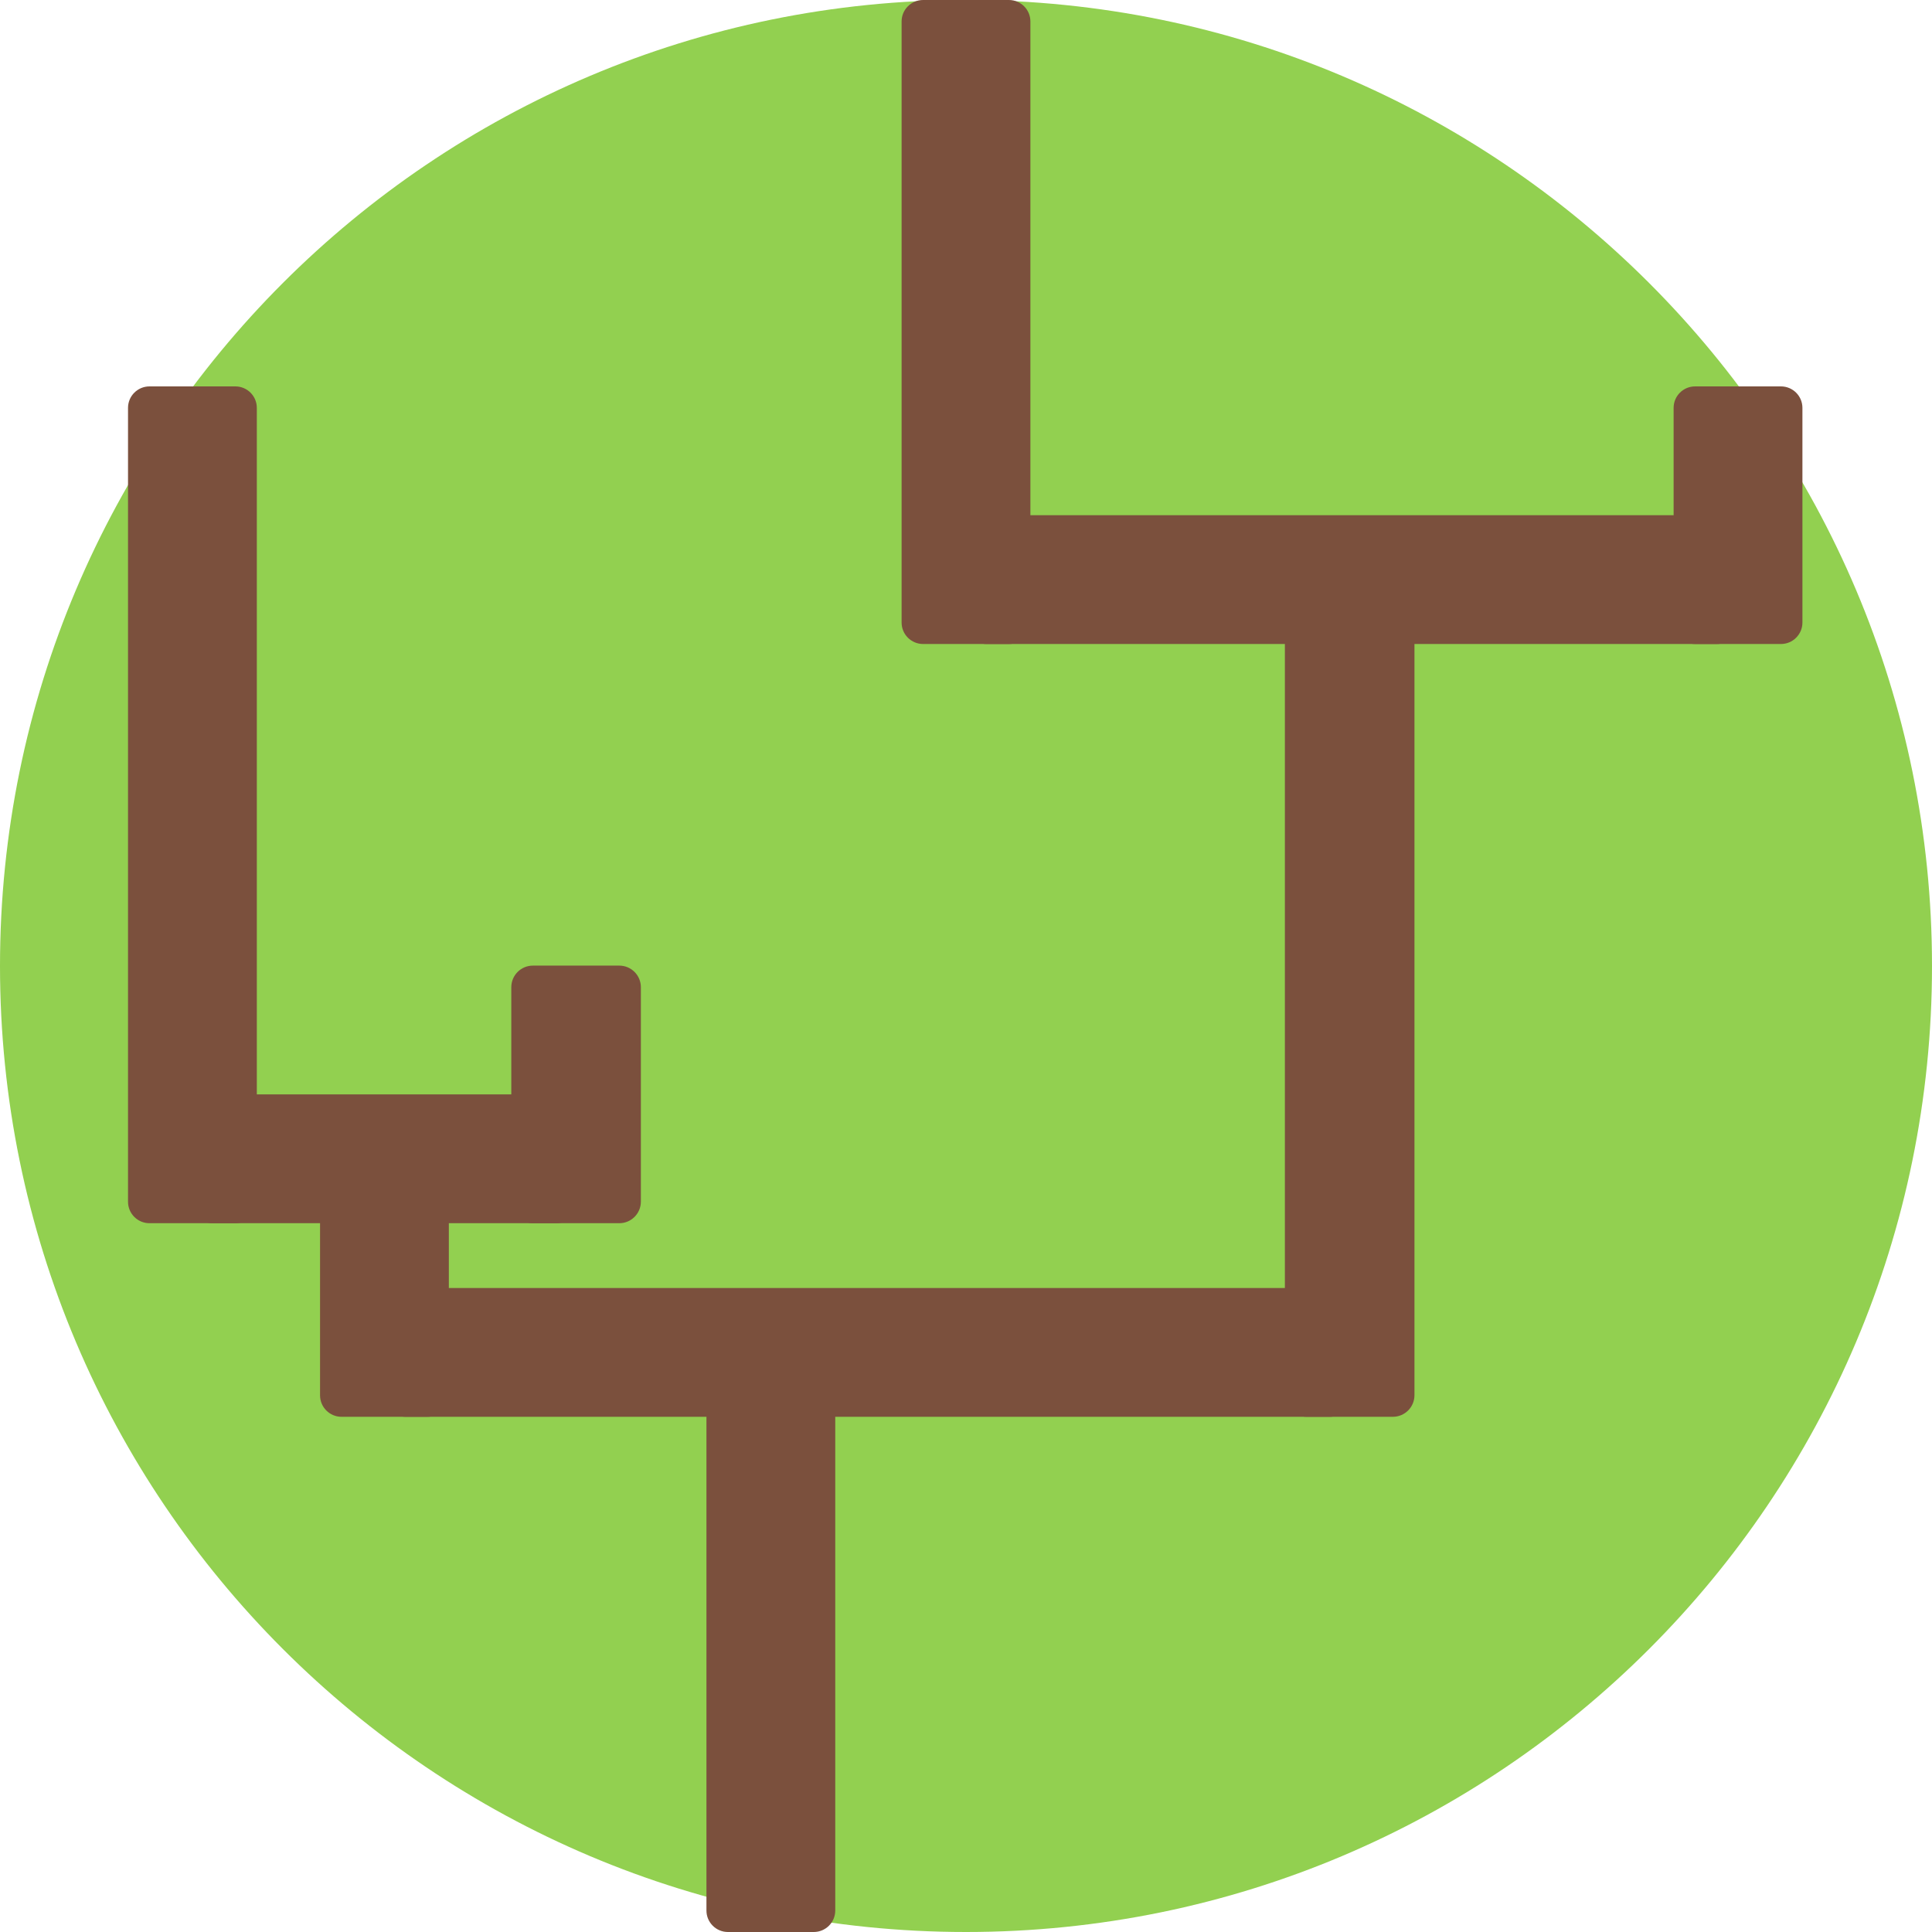
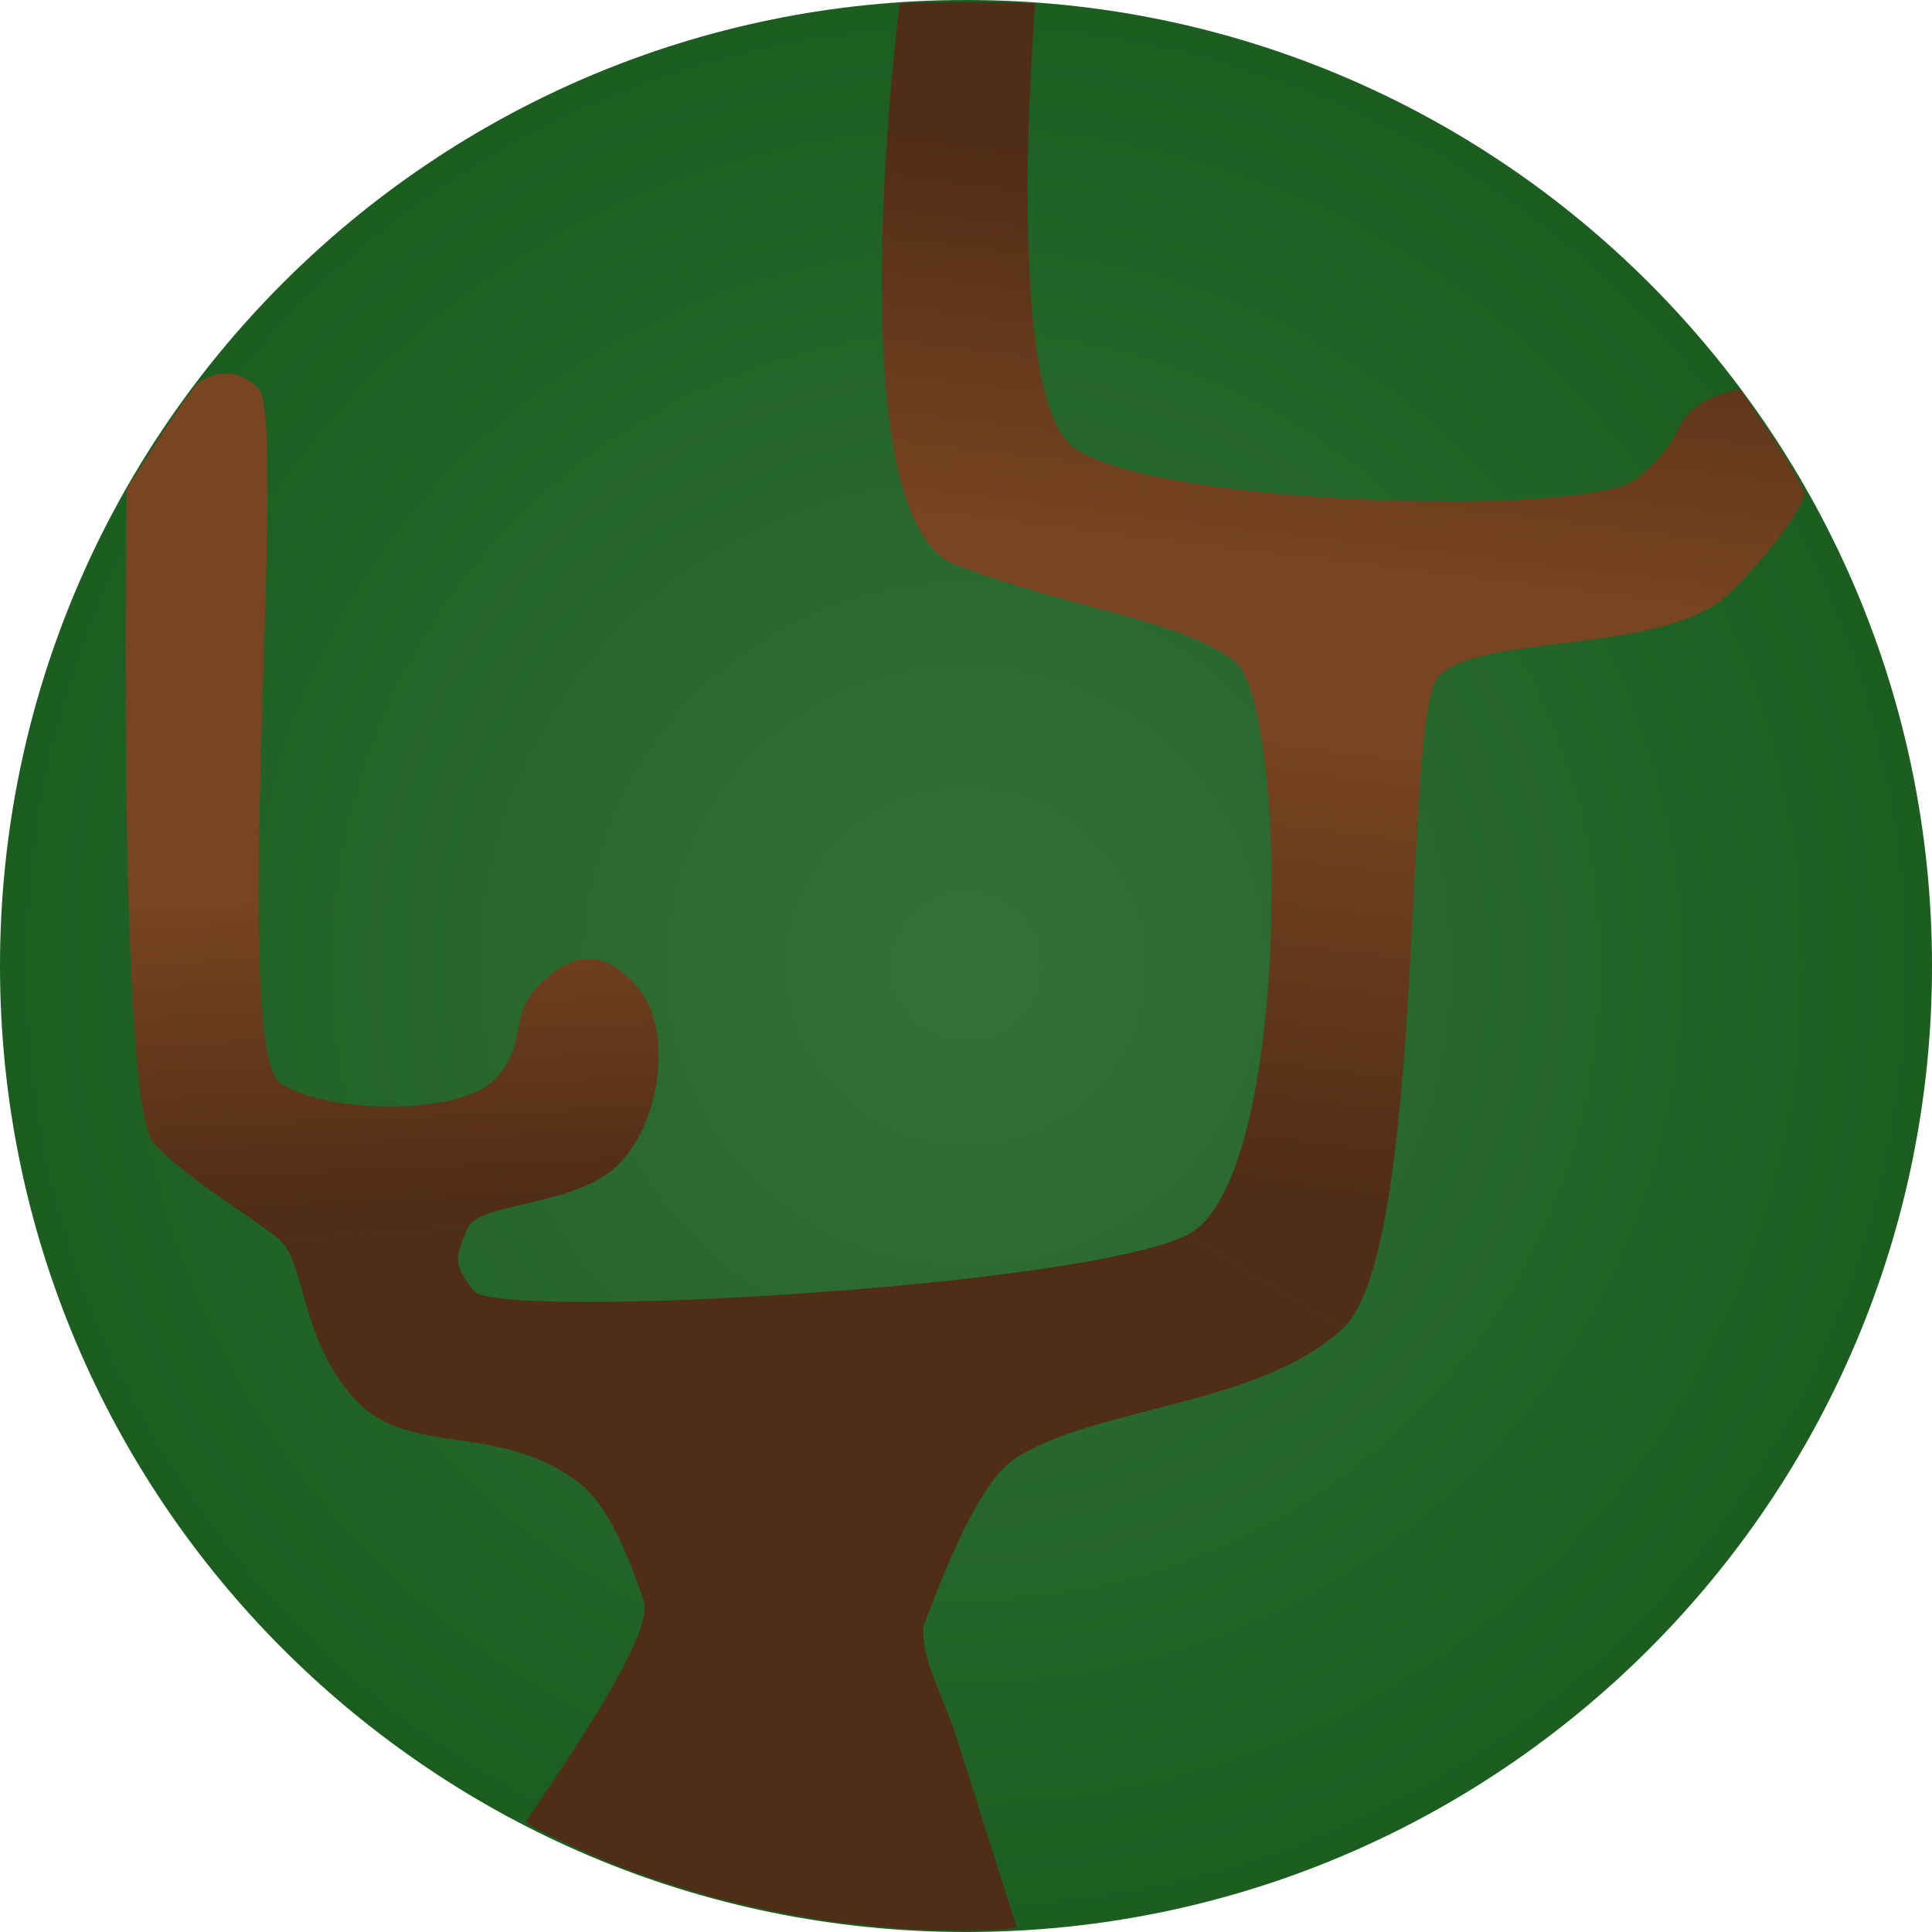
- <svg xmlns="http://www.w3.org/2000/svg" width="2475" height="2475" xml:space="preserve" overflow="hidden">
-   <defs>
-     <clipPath id="clip0">
-       <rect x="415" y="0" width="2475" height="2475" />
-     </clipPath>
+ <svg xmlns="http://www.w3.org/2000/svg" xmlns:xlink="http://www.w3.org/1999/xlink" width="1500" height="1500" viewBox="0 0 396.875 396.875" version="1.1" id="svg1">
+   <defs id="defs1">
+     <linearGradient id="linearGradient470">
+       <stop style="stop-color:#347138;stop-opacity:1;" offset="0" id="stop473" />
+       <stop style="stop-color:#1b5e20;stop-opacity:1;" offset="1" id="stop471" />
+     </linearGradient>
+     <linearGradient id="linearGradient64">
+       <stop style="stop-color:#502d16;stop-opacity:1;" offset="0" id="stop64" />
+       <stop style="stop-color:#784421;stop-opacity:1" offset="0.447" id="stop66" />
+       <stop style="stop-color:#784421;stop-opacity:1" offset="0.623" id="stop67" />
+       <stop style="stop-color:#502d16;stop-opacity:1;" offset="1" id="stop65" />
+     </linearGradient>
+     <linearGradient id="linearGradient59">
+       <stop style="stop-color:#502d16;stop-opacity:1" offset="0" id="stop59" />
+       <stop style="stop-color:#784421;stop-opacity:1" offset="1" id="stop60" />
+     </linearGradient>
+     <linearGradient xlink:href="#linearGradient59" id="linearGradient60" x1="298.724" y1="935.231" x2="287.844" y2="694.693" gradientUnits="userSpaceOnUse" />
+     <linearGradient xlink:href="#linearGradient64" id="linearGradient65" x1="1002.394" y1="924.576" x2="1096.773" y2="151.714" gradientUnits="userSpaceOnUse" />
+     <radialGradient xlink:href="#linearGradient470" id="radialGradient471" cx="198.438" cy="198.438" fx="198.438" fy="198.438" r="198.438" gradientUnits="userSpaceOnUse" />
  </defs>
-   <g clip-path="url(#clip0)" transform="translate(-415 0)">
-     <path d="M415 1237.5C415 554.048 969.047-1.5755e-13 1652.5-3.15101e-13 2335.95-6.30201e-13 2890 554.048 2890 1237.5 2890 1920.95 2335.95 2475 1652.5 2475 969.047 2475 415 1920.95 415 1237.5Z" fill="#92D050" fill-rule="evenodd" />
-     <path d="M1320 1759.5C1320 1744.31 1332.31 1732 1347.5 1732L1457.5 1732C1472.69 1732 1485 1744.31 1485 1759.5L1485 2447.5C1485 2462.69 1472.69 2475 1457.5 2475L1347.5 2475C1332.31 2475 1320 2462.69 1320 2447.5Z" fill="#7B503D" fill-rule="evenodd" />
-     <path d="M907 1677.5C907 1662.31 919.313 1650 934.501 1650L2118.5 1650C2133.69 1650 2146 1662.31 2146 1677.5L2146 1787.5C2146 1802.69 2133.69 1815 2118.5 1815L934.501 1815C919.313 1815 907 1802.69 907 1787.5Z" fill="#7B503D" fill-rule="evenodd" />
-     <path d="M825 1512.5C825 1497.31 837.312 1485 852.501 1485L962.499 1485C977.688 1485 990 1497.31 990 1512.5L990 1787.5C990 1802.69 977.688 1815 962.499 1815L852.501 1815C837.312 1815 825 1802.69 825 1787.5Z" fill="#7B503D" fill-rule="evenodd" />
-     <path d="M2061 769.668C2061 754.387 2073.39 742 2088.67 742L2199.33 742C2214.61 742 2227 754.387 2227 769.668L2227 1787.33C2227 1802.61 2214.61 1815 2199.33 1815L2088.67 1815C2073.39 1815 2061 1802.61 2061 1787.33Z" fill="#7B503D" fill-rule="evenodd" />
-     <path d="M660 1429.5C660 1414.31 672.312 1402 687.501 1402L1127.5 1402C1142.69 1402 1155 1414.31 1155 1429.5L1155 1539.5C1155 1554.69 1142.69 1567 1127.5 1567L687.501 1567C672.312 1567 660 1554.69 660 1539.5Z" fill="#7B503D" fill-rule="evenodd" />
-     <path d="M1070 1264.67C1070 1249.39 1082.39 1237 1097.67 1237L1208.33 1237C1223.61 1237 1236 1249.39 1236 1264.67L1236 1539.33C1236 1554.61 1223.61 1567 1208.33 1567L1097.67 1567C1082.39 1567 1070 1554.61 1070 1539.33Z" fill="#7B503D" fill-rule="evenodd" />
-     <path d="M579 522.5C579 507.312 591.312 495 606.5 495L716.5 495C731.688 495 744 507.312 744 522.5L744 1539.5C744 1554.69 731.688 1567 716.5 1567L606.5 1567C591.312 1567 579 1554.69 579 1539.5Z" fill="#7B503D" fill-rule="evenodd" />
-     <path d="M1651 687.501C1651 672.312 1663.31 660 1678.5 660L2614.5 660C2629.69 660 2642 672.312 2642 687.501L2642 797.499C2642 812.688 2629.69 825 2614.5 825L1678.5 825C1663.31 825 1651 812.688 1651 797.499Z" fill="#7B503D" fill-rule="evenodd" />
-     <path d="M1570 27.501C1570 12.313 1582.31-6.56459e-15 1597.5-6.56459e-15L1707.5 0C1722.69-6.56459e-15 1735 12.313 1735 27.501L1735 797.499C1735 812.687 1722.69 825 1707.5 825L1597.5 825C1582.31 825 1570 812.687 1570 797.499Z" fill="#7B503D" fill-rule="evenodd" />
-     <path d="M2559 522.501C2559 507.312 2571.31 495 2586.5 495L2696.5 495C2711.69 495 2724 507.312 2724 522.501L2724 797.499C2724 812.688 2711.69 825 2696.5 825L2586.5 825C2571.31 825 2559 812.688 2559 797.499Z" fill="#7B503D" fill-rule="evenodd" />
+   <g id="g7" style="display:none">
+     <rect style="fill:#502d16;stroke:none;stroke-width:0.146" id="rect1" width="26.458" height="119.062" x="145.521" y="277.812" />
+     <rect style="fill:#502d16;stroke:none;stroke-width:0.189" id="rect1-8" width="198.438" height="26.458" x="79.375" y="264.583" />
+     <rect style="fill:#502d16;stroke:none;stroke-width:0.097" id="rect1-8-1" width="26.458" height="52.917" x="66.146" y="238.125" />
+     <rect style="fill:#502d16;stroke:none;stroke-width:0.119" id="rect2" width="79.375" height="26.458" x="39.688" y="224.896" />
+     <rect style="fill:#502d16;stroke:none;stroke-width:0.176" id="rect2-2" width="26.458" height="171.979" x="26.458" y="79.375" />
+     <rect style="fill:#502d16;stroke:none;stroke-width:0.097" id="rect3" width="26.458" height="52.917" x="105.833" y="198.438" />
+     <rect style="fill:#502d16;stroke:none;stroke-width:0.176" id="rect4" width="26.458" height="171.979" x="264.583" y="119.062" />
+     <rect style="fill:#502d16;stroke:none;stroke-width:0.169" id="rect5" width="158.75" height="26.458" x="198.438" y="105.833" />
+     <rect style="fill:#502d16;stroke:none;stroke-width:0.154" id="rect6" width="26.458" height="132.292" x="185.208" y="0" />
+     <rect style="fill:#502d16;stroke:none;stroke-width:0.097" id="rect7" width="26.458" height="52.917" x="343.958" y="79.375" />
  </g>
+   <circle style="display:inline;fill:url(#radialGradient471);stroke:none;stroke-width:0.765;fill-opacity:1" id="path7" r="198.438" cy="198.438" cx="198.438" />
+   <g id="g12" style="display:none">
+     <path style="fill:#008000;stroke:none;stroke-width:3.156" d="M 501.747,1455.303 C 235.147,1361.047 44.944,1125.684 7.927,844.238 1.492,795.309 1.445,704.579 7.828,654.876 13.703,609.13 31.265,536.4 46.313,495.497 52.38,479.006 66.099,447.159 76.801,424.725 l 19.458,-40.79 3.156,567.608 149.911,1.692 v 148.219 h 299.823 l -2.367,369.095 c -0.008,1.305 -21.568,-6.949 -45.035,-15.246 z" id="path8" transform="scale(0.2645833)" />
+     <path style="fill:#008000;stroke:none;stroke-width:3.156" d="m 706.95,1497.219 c -4.34,-0.522 -18.897,-1.851 -32.349,-2.953 l -24.459,-2.003 v -390.809 H 1101.454 V 501.809 h 299.823 l 0.042,-118.351 6.256,9.468 c 9.89,14.969 36.706,76.058 48.739,111.035 49.322,143.358 55.073,288.238 17.296,435.719 -25.95,101.306 -79.972,205.668 -150.338,290.424 -96.752,116.54 -237.952,206.177 -383.593,243.514 -76.818,19.693 -179.049,30.061 -232.728,23.601 z" id="path9" transform="scale(0.2645833)" />
+     <path style="fill:#008000;stroke:none;stroke-width:3.156" d="m 350.319,953.235 149.911,-1.692 1.665,-203.564 H 397.66 V 848.972 H 201.986 V 300.088 l -48.168,-1.844 13.532,-17.358 C 186.189,256.72 258.981,184.534 285.823,163.399 398.205,74.911 530.285,21.665 679.335,4.76 L 697.482,2.702 V 501.809 H 997.305 V 997.305 H 350.319 Z" id="path10" transform="scale(0.2645833)" />
+     <path style="fill:#008000;stroke:none;stroke-width:3.156" d="m 804.626,3.156 c 0.094,-12.366 83.848,11.188 111.882,17.511 158.522,35.754 308.552,128.665 411.799,255.018 l 19.724,24.138 h -50.902 v 97.837 H 801.631 Z" id="path11" transform="scale(0.2645833)" />
+   </g>
+   <path id="path64" style="display:inline;fill:#502d16;stroke:none;stroke-width:2.232;fill-opacity:1" d="M 362.992 953.6 L 216.807 962.279 C 237.148 979.352 232.759 1039.323 275.193 1086.002 C 317.627 1132.681 387.582 1102.562 450.842 1152.277 C 470.083 1167.399 486.677 1202.881 500.455 1244.938 C 505.324 1279.991 408.393 1411.27 408.393 1414.561 C 408.393 1416.864 454.488 1438.742 480.92 1448.984 C 502.625 1457.395 525.349 1464.855 548.687 1471.279 C 548.73 1471.606 548.752 1471.773 548.752 1471.773 L 573.881 1477.877 C 587.701 1481.234 610.097 1485.834 623.65 1488.101 L 648.295 1492.225 C 648.295 1492.225 648.327 1492.089 648.393 1491.822 C 670.739 1494.938 693.13 1497.074 715.244 1498.164 C 740.876 1499.428 768.87 1499.267 779.07 1497.799 L 789.336 1496.32 C 789.336 1496.32 755.855 1390.735 743.156 1350.686 C 731.658 1314.424 714.854 1288.255 716.959 1262.822 C 739.298 1201.871 764.147 1148.643 786.721 1133.342 C 847.647 1092.043 977.717 1092.123 1042.582 1031.424 L 921.803 958.75 C 839.906 999.704 385.384 1024.986 367.727 1002.281 C 350.069 979.576 354.614 974.258 362.992 953.6 z " transform="scale(0.2645833)" />
+   <path style="display:inline;fill:url(#linearGradient65);fill-opacity:1;stroke:none;stroke-width:2.232" d="M 921.803,958.751 C 1003.7,917.797 1000.185,545.434 958.493,513.279 916.802,481.124 836.974,474.331 742.023,438.519 647.073,402.707 698.506,2.713 698.506,2.713 l 25.366,-0.805 c 13.951,-0.443 37.629,-0.443 52.617,-6.791e-4 l 27.251,0.805 c 0,0 -24.623,294.18 26.873,342.078 51.495,47.897 403.972,57.549 440.311,26.78 36.339,-30.77 26.841,-38.574 42.401,-52.585 15.561,-14.012 37.749,-16.596 37.749,-16.596 l 17.514,25.664 c 20.969,30.727 32.827,52.873 32.774,55.791 0,0 -9.661,28.52 -59.026,76.992 -49.365,48.472 -199.856,29.953 -226.512,65.834 -26.657,35.88 -8.377,444.056 -73.242,504.755" transform="scale(0.2645833)" id="path22" />
+   <path style="display:inline;fill:url(#linearGradient60);fill-opacity:1;stroke:none;stroke-width:2.232" d="M 216.806,962.279 C 196.465,945.207 147.417,917.03 119.305,887.562 91.192,858.094 98.193,379.988 98.193,379.988 l 17.365,-27.641 c 9.551,-15.203 21.853,-33.667 27.338,-41.031 l 9.973,-13.39 c 0,0 24.655,-20.497 47.98,4.007 23.325,24.504 -23.467,515.44 17.358,539.647 40.825,24.207 139.335,23.537 165.479,-3.156 26.144,-26.693 11.046,-49.928 34.716,-73.598 23.67,-23.67 47.828,-30.889 75.965,0.789 28.137,31.678 19.656,102.233 -12.624,136.939 -32.28,34.706 -110.371,30.389 -118.749,51.047" transform="scale(0.2645833)" id="path12" />
</svg>
